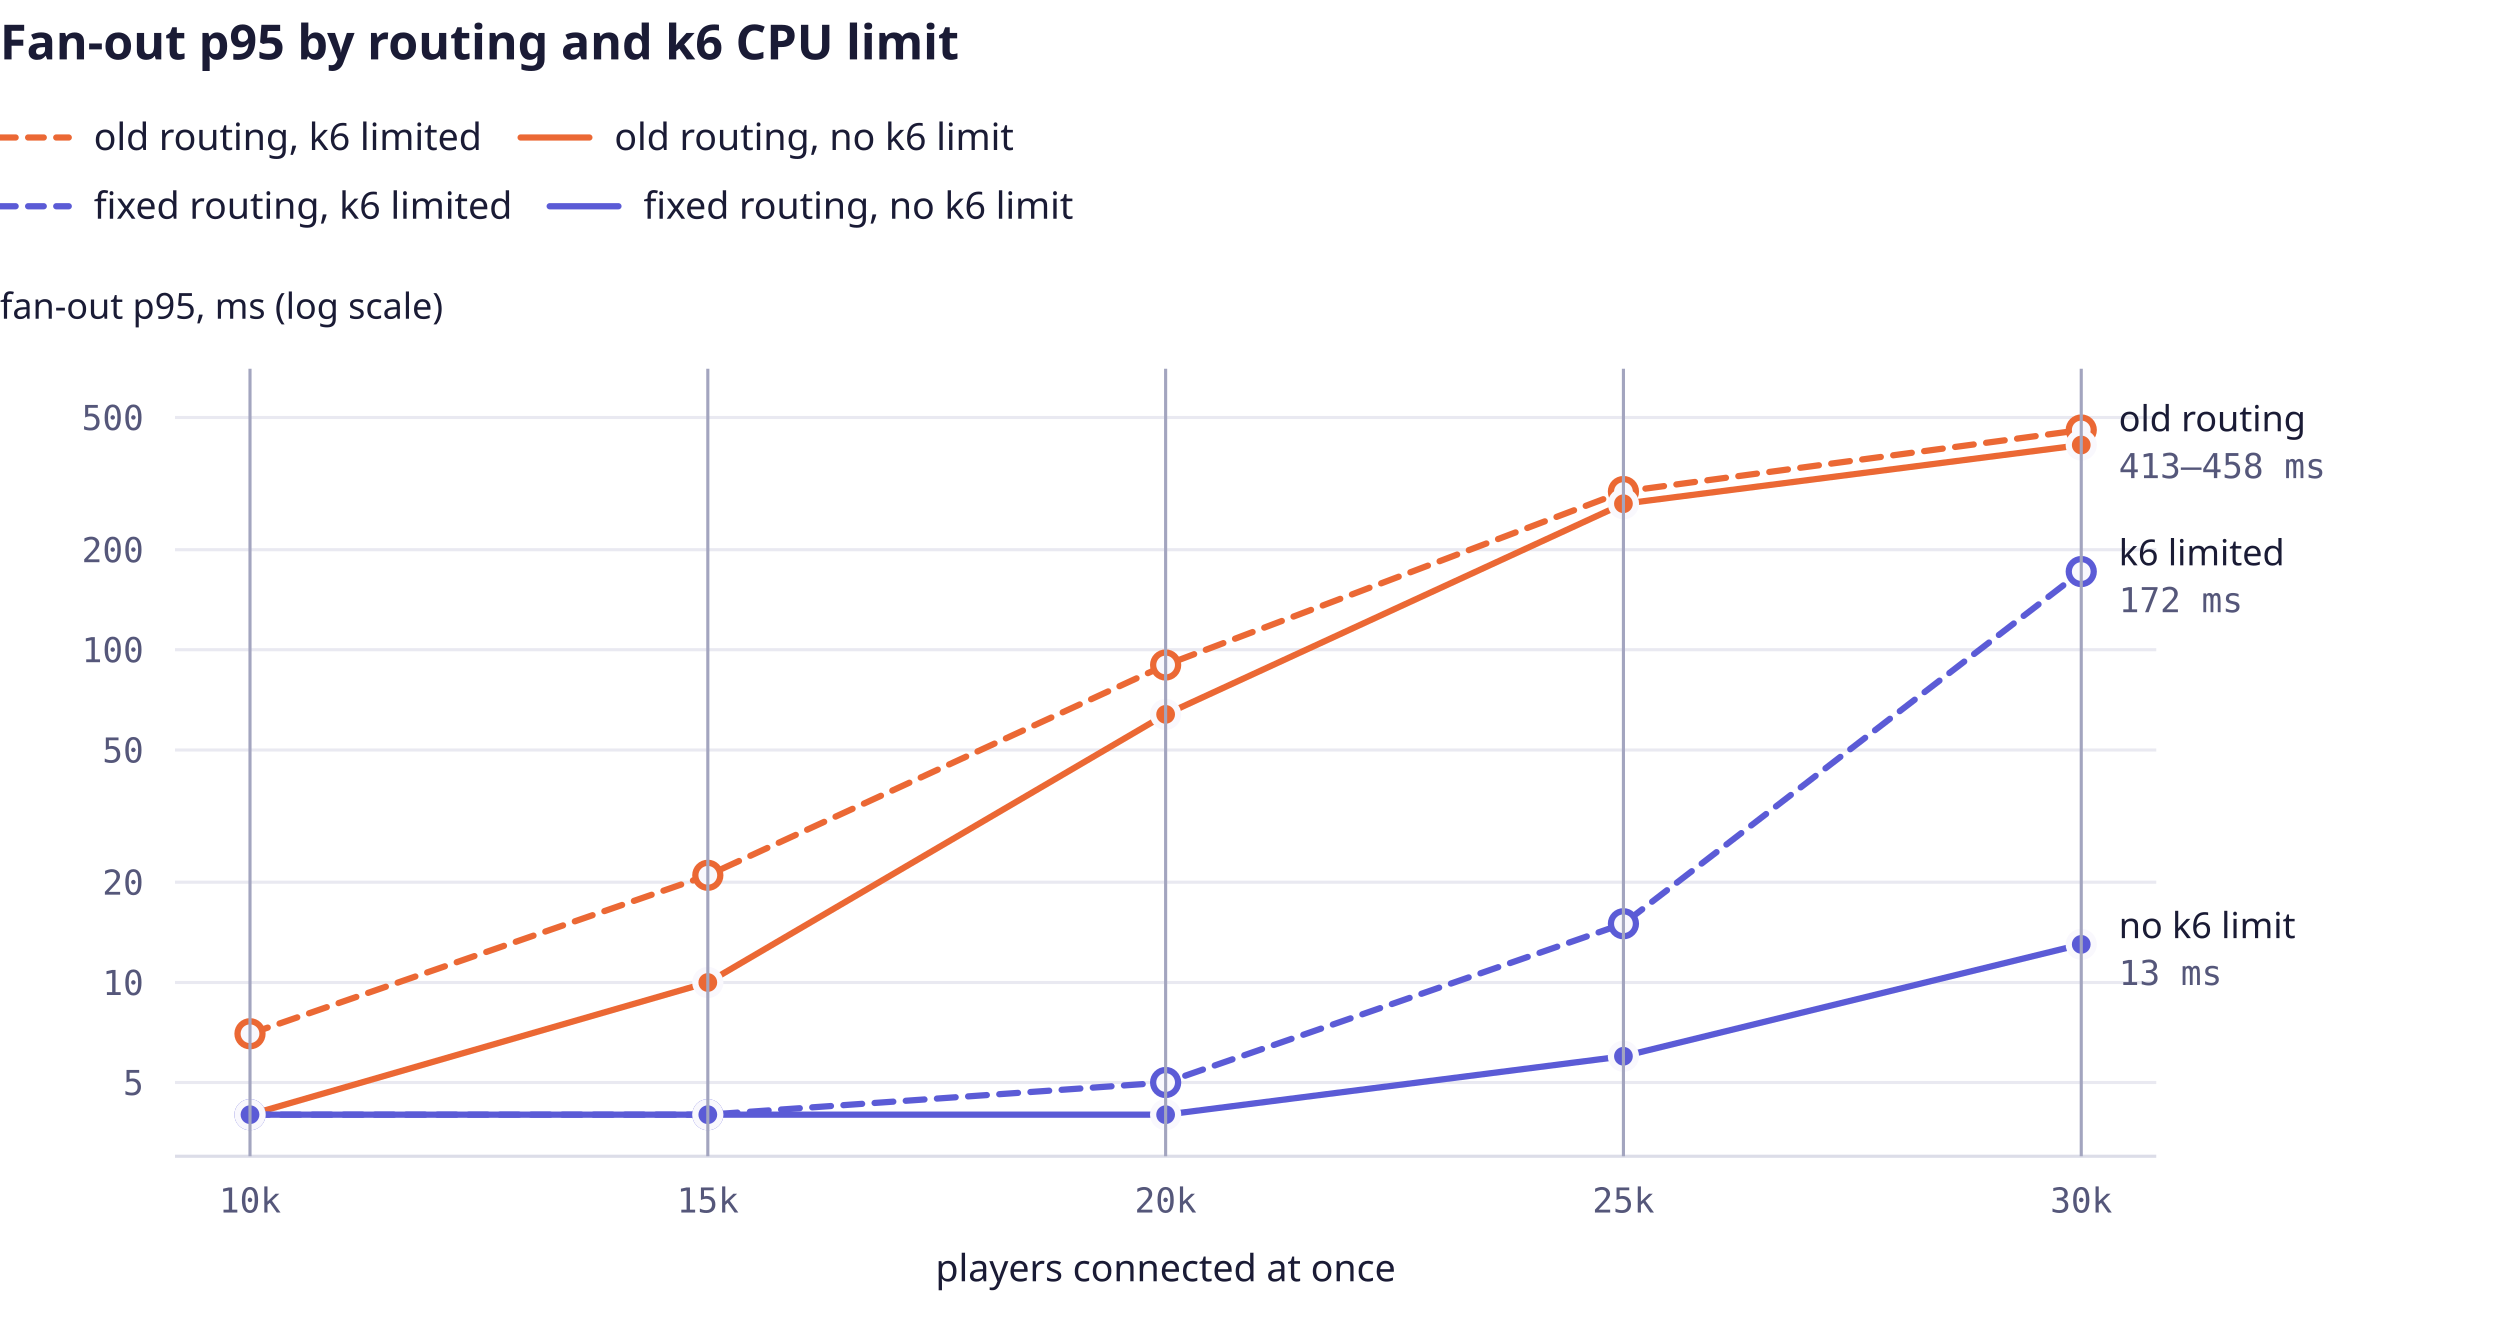
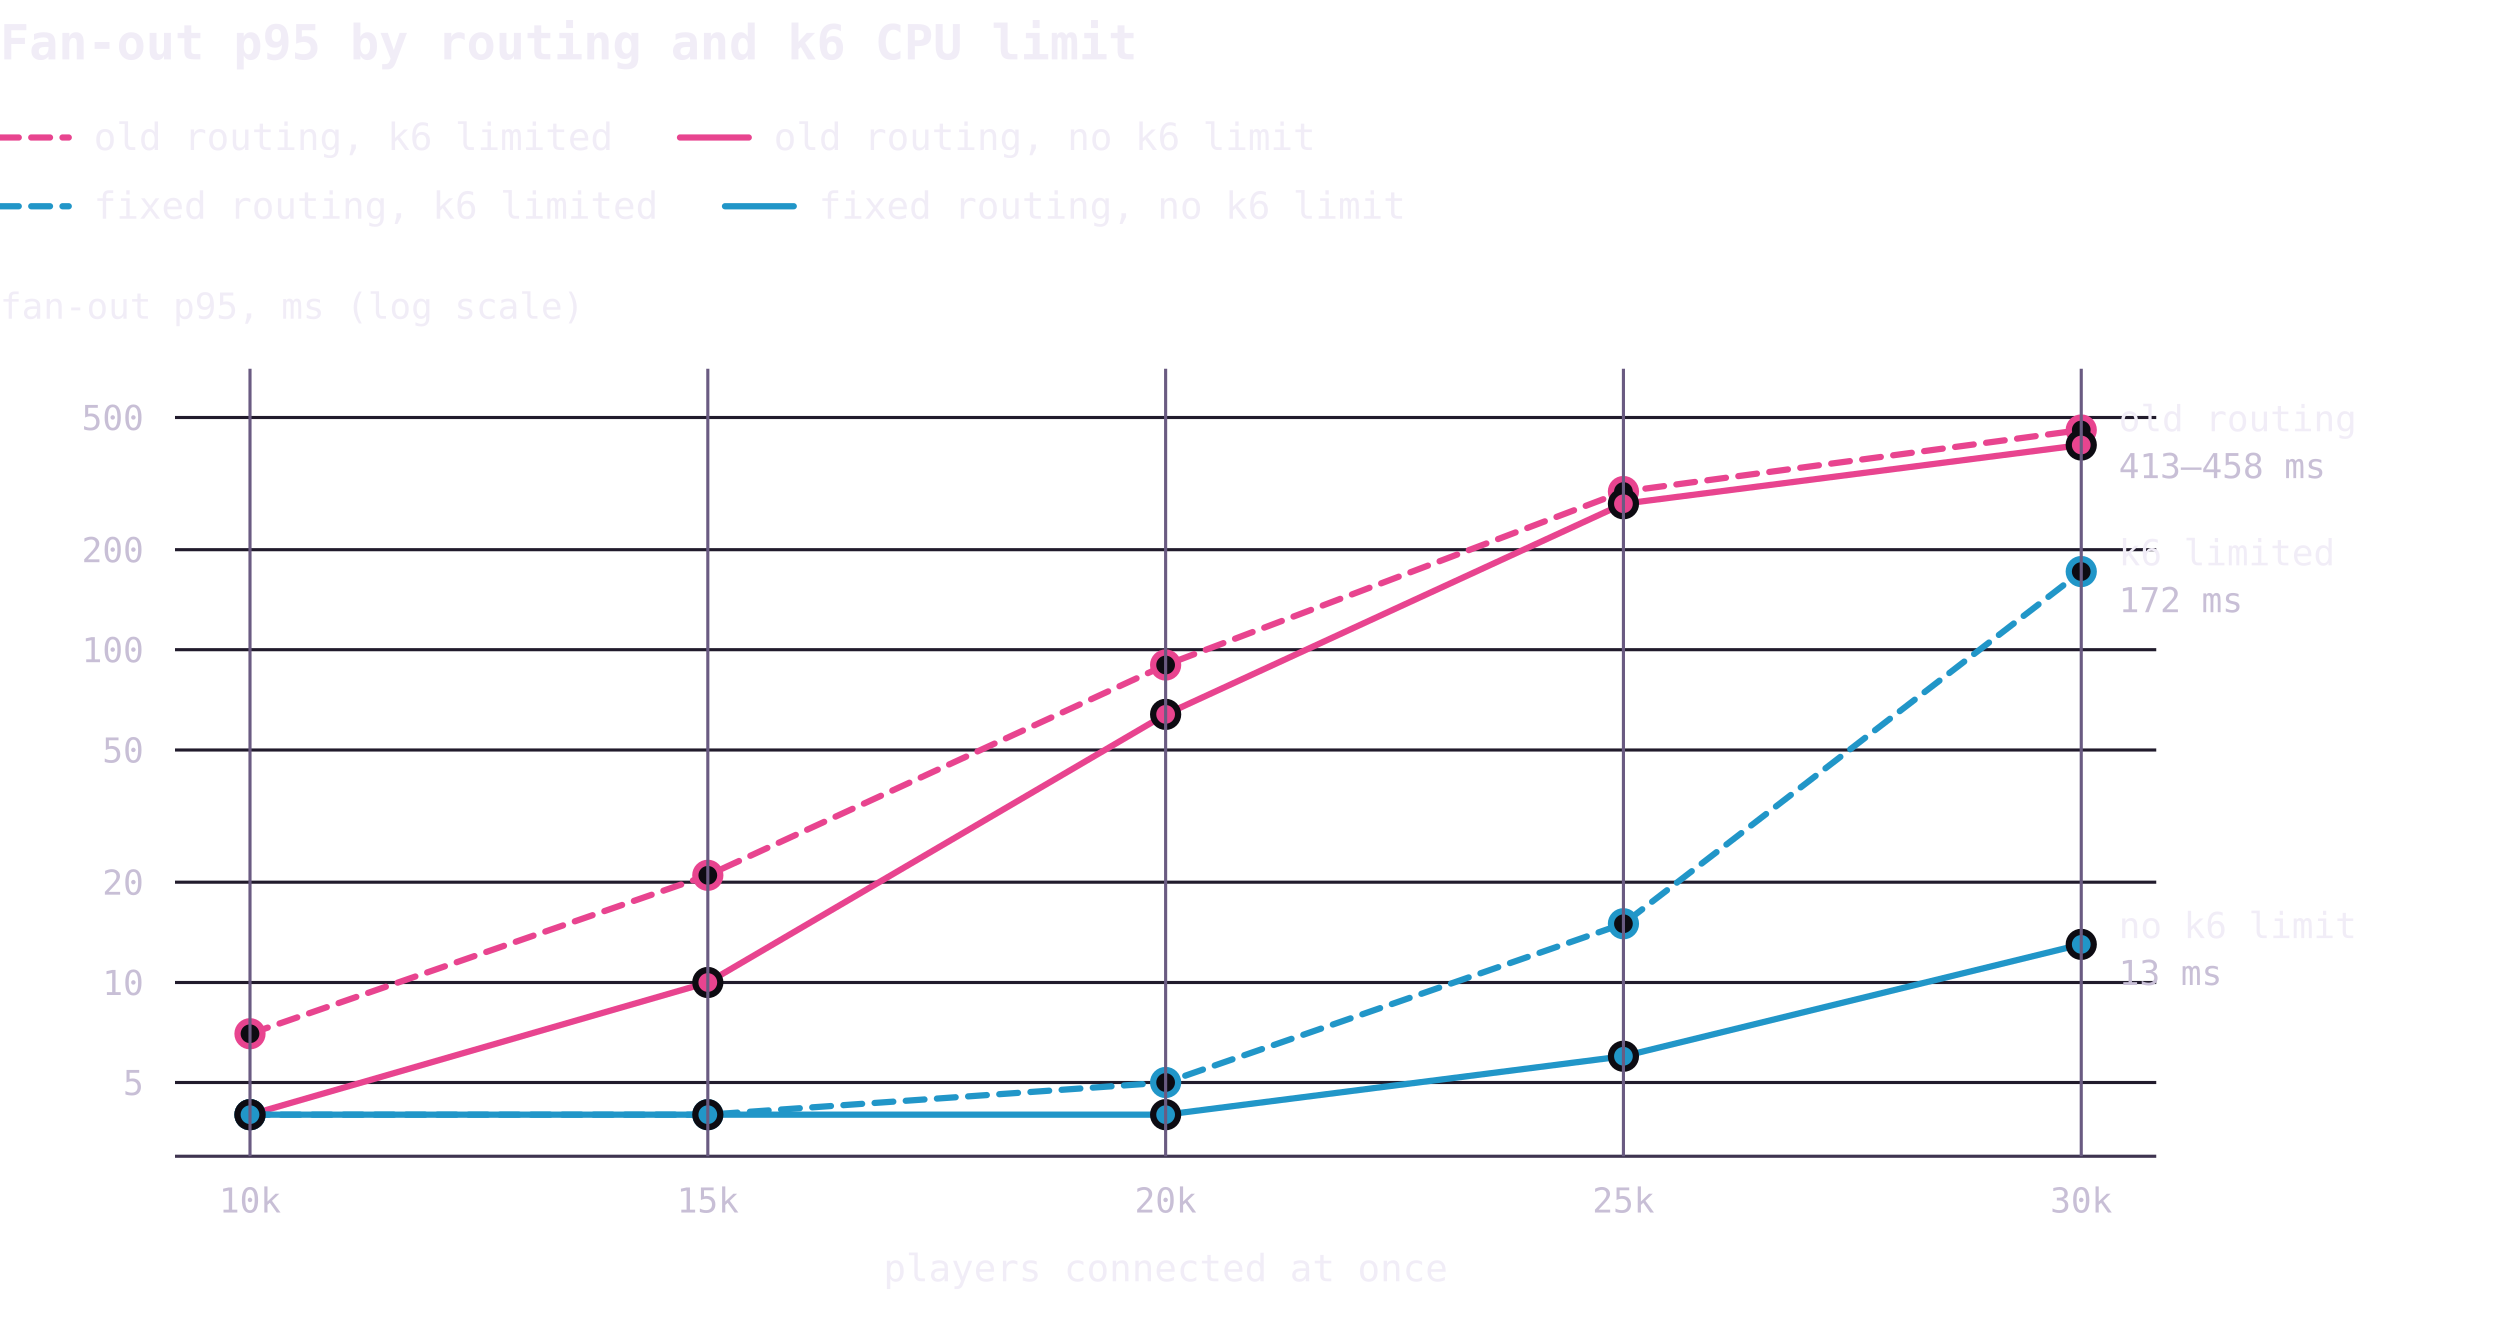
- <svg xmlns="http://www.w3.org/2000/svg" viewBox="0 0 800 430" width="800" height="430" role="img" aria-label="Fan-out p95 for the four combinations of routing and k6 CPU limit">
-   <text x="0" y="19" font-size="15.5" class="dg-t dg-b" fill="#1a1b35" font-family="PT Sans, sans-serif" font-weight="700">Fan-out p95 by routing and k6 CPU limit</text>
-   <path d="M56 346.4H690" style="stroke:var(--dg-grid,#e9e9f1)" stroke-width="1" />
-   <text x="46" y="350.4" font-size="11" text-anchor="end" class="dg-m" fill="#55577a" font-family="JetBrains Mono, monospace" font-weight="500">5</text>
-   <path d="M56 314.4H690" style="stroke:var(--dg-grid,#e9e9f1)" stroke-width="1" />
-   <text x="46" y="318.4" font-size="11" text-anchor="end" class="dg-m" fill="#55577a" font-family="JetBrains Mono, monospace" font-weight="500">10</text>
-   <path d="M56 282.3H690" style="stroke:var(--dg-grid,#e9e9f1)" stroke-width="1" />
-   <text x="46" y="286.3" font-size="11" text-anchor="end" class="dg-m" fill="#55577a" font-family="JetBrains Mono, monospace" font-weight="500">20</text>
-   <path d="M56 240H690" style="stroke:var(--dg-grid,#e9e9f1)" stroke-width="1" />
-   <text x="46" y="244" font-size="11" text-anchor="end" class="dg-m" fill="#55577a" font-family="JetBrains Mono, monospace" font-weight="500">50</text>
-   <path d="M56 207.9H690" style="stroke:var(--dg-grid,#e9e9f1)" stroke-width="1" />
-   <text x="46" y="211.9" font-size="11" text-anchor="end" class="dg-m" fill="#55577a" font-family="JetBrains Mono, monospace" font-weight="500">100</text>
-   <path d="M56 175.9H690" style="stroke:var(--dg-grid,#e9e9f1)" stroke-width="1" />
-   <text x="46" y="179.9" font-size="11" text-anchor="end" class="dg-m" fill="#55577a" font-family="JetBrains Mono, monospace" font-weight="500">200</text>
-   <path d="M56 133.6H690" style="stroke:var(--dg-grid,#e9e9f1)" stroke-width="1" />
-   <text x="46" y="137.6" font-size="11" text-anchor="end" class="dg-m" fill="#55577a" font-family="JetBrains Mono, monospace" font-weight="500">500</text>
-   <text x="0" y="102" font-size="11.5" class="dg-t" fill="#1a1b35" font-family="PT Sans, sans-serif">fan-out p95, ms (log scale)</text>
-   <path d="M56 370H690" style="stroke:var(--dg-border,#dcdde8)" stroke-width="1" />
-   <text x="80" y="388" font-size="11" text-anchor="middle" class="dg-m" fill="#55577a" font-family="JetBrains Mono, monospace" font-weight="500">10k</text>
-   <text x="226.5" y="388" font-size="11" text-anchor="middle" class="dg-m" fill="#55577a" font-family="JetBrains Mono, monospace" font-weight="500">15k</text>
-   <text x="373" y="388" font-size="11" text-anchor="middle" class="dg-m" fill="#55577a" font-family="JetBrains Mono, monospace" font-weight="500">20k</text>
-   <text x="519.5" y="388" font-size="11" text-anchor="middle" class="dg-m" fill="#55577a" font-family="JetBrains Mono, monospace" font-weight="500">25k</text>
-   <text x="666" y="388" font-size="11" text-anchor="middle" class="dg-m" fill="#55577a" font-family="JetBrains Mono, monospace" font-weight="500">30k</text>
-   <text x="373" y="410" font-size="12" text-anchor="middle" class="dg-t" fill="#1a1b35" font-family="PT Sans, sans-serif">players connected at once</text>
-   <path d="M80 330.8L226.5 280.1L373 212.8L519.5 157.3L666 137.6" fill="none" style="stroke:var(--dg-series-2,#eb6834)" stroke-width="2" stroke-linejoin="round" stroke-linecap="round" stroke-dasharray="6 4" />
-   <path d="M80 356.7L226.5 314.4L373 228.6L519.5 161.2L666 142.4" fill="none" style="stroke:var(--dg-series-2,#eb6834)" stroke-width="2" stroke-linejoin="round" stroke-linecap="round" />
-   <path d="M80 356.7L226.5 356.7L373 346.4L519.5 295.6L666 182.9" fill="none" style="stroke:var(--dg-series-1,#5b5bd6)" stroke-width="2" stroke-linejoin="round" stroke-linecap="round" stroke-dasharray="6 4" />
-   <path d="M80 356.7L226.5 356.7L373 356.7L519.5 338L666 302.2" fill="none" style="stroke:var(--dg-series-1,#5b5bd6)" stroke-width="2" stroke-linejoin="round" stroke-linecap="round" />
-   <circle cx="80" cy="330.8" r="4" style="fill:var(--dg-page,#f9f8fd);stroke:var(--dg-series-2,#eb6834)" stroke-width="2" />
-   <circle cx="226.5" cy="280.1" r="4" style="fill:var(--dg-page,#f9f8fd);stroke:var(--dg-series-2,#eb6834)" stroke-width="2" />
-   <circle cx="373" cy="212.8" r="4" style="fill:var(--dg-page,#f9f8fd);stroke:var(--dg-series-2,#eb6834)" stroke-width="2" />
-   <circle cx="519.5" cy="157.3" r="4" style="fill:var(--dg-page,#f9f8fd);stroke:var(--dg-series-2,#eb6834)" stroke-width="2" />
-   <circle cx="666" cy="137.6" r="4" style="fill:var(--dg-page,#f9f8fd);stroke:var(--dg-series-2,#eb6834)" stroke-width="2" />
-   <circle cx="80" cy="356.7" r="4" style="fill:var(--dg-series-2,#eb6834);stroke:var(--dg-page,#f9f8fd)" stroke-width="2" />
-   <circle cx="226.5" cy="314.4" r="4" style="fill:var(--dg-series-2,#eb6834);stroke:var(--dg-page,#f9f8fd)" stroke-width="2" />
-   <circle cx="373" cy="228.6" r="4" style="fill:var(--dg-series-2,#eb6834);stroke:var(--dg-page,#f9f8fd)" stroke-width="2" />
-   <circle cx="519.5" cy="161.2" r="4" style="fill:var(--dg-series-2,#eb6834);stroke:var(--dg-page,#f9f8fd)" stroke-width="2" />
-   <circle cx="666" cy="142.4" r="4" style="fill:var(--dg-series-2,#eb6834);stroke:var(--dg-page,#f9f8fd)" stroke-width="2" />
-   <circle cx="80" cy="356.7" r="4" style="fill:var(--dg-page,#f9f8fd);stroke:var(--dg-series-1,#5b5bd6)" stroke-width="2" />
-   <circle cx="226.5" cy="356.7" r="4" style="fill:var(--dg-page,#f9f8fd);stroke:var(--dg-series-1,#5b5bd6)" stroke-width="2" />
-   <circle cx="373" cy="346.4" r="4" style="fill:var(--dg-page,#f9f8fd);stroke:var(--dg-series-1,#5b5bd6)" stroke-width="2" />
-   <circle cx="519.5" cy="295.6" r="4" style="fill:var(--dg-page,#f9f8fd);stroke:var(--dg-series-1,#5b5bd6)" stroke-width="2" />
-   <circle cx="666" cy="182.9" r="4" style="fill:var(--dg-page,#f9f8fd);stroke:var(--dg-series-1,#5b5bd6)" stroke-width="2" />
-   <circle cx="80" cy="356.7" r="4" style="fill:var(--dg-series-1,#5b5bd6);stroke:var(--dg-page,#f9f8fd)" stroke-width="2" />
-   <circle cx="226.5" cy="356.7" r="4" style="fill:var(--dg-series-1,#5b5bd6);stroke:var(--dg-page,#f9f8fd)" stroke-width="2" />
-   <circle cx="373" cy="356.7" r="4" style="fill:var(--dg-series-1,#5b5bd6);stroke:var(--dg-page,#f9f8fd)" stroke-width="2" />
-   <circle cx="519.5" cy="338" r="4" style="fill:var(--dg-series-1,#5b5bd6);stroke:var(--dg-page,#f9f8fd)" stroke-width="2" />
-   <circle cx="666" cy="302.2" r="4" style="fill:var(--dg-series-1,#5b5bd6);stroke:var(--dg-page,#f9f8fd)" stroke-width="2" />
-   <path d="M0 44h22" fill="none" style="stroke:var(--dg-series-2,#eb6834)" stroke-width="2" stroke-linecap="round" stroke-dasharray="5 4" />
-   <text x="30" y="48" font-size="12" class="dg-t" fill="#1a1b35" font-family="PT Sans, sans-serif">old routing, k6 limited</text>
-   <path d="M166.6 44h22" fill="none" style="stroke:var(--dg-series-2,#eb6834)" stroke-width="2" stroke-linecap="round" />
-   <text x="196.6" y="48" font-size="12" class="dg-t" fill="#1a1b35" font-family="PT Sans, sans-serif">old routing, no k6 limit</text>
-   <path d="M0 66h22" fill="none" style="stroke:var(--dg-series-1,#5b5bd6)" stroke-width="2" stroke-linecap="round" stroke-dasharray="5 4" />
-   <text x="30" y="70" font-size="12" class="dg-t" fill="#1a1b35" font-family="PT Sans, sans-serif">fixed routing, k6 limited</text>
-   <path d="M175.9 66h22" fill="none" style="stroke:var(--dg-series-1,#5b5bd6)" stroke-width="2" stroke-linecap="round" />
-   <text x="205.9" y="70" font-size="12" class="dg-t" fill="#1a1b35" font-family="PT Sans, sans-serif">fixed routing, no k6 limit</text>
-   <text x="678" y="138" font-size="11.5" class="dg-t" fill="#1a1b35" font-family="PT Sans, sans-serif">old routing</text>
-   <text x="678" y="153" font-size="11" class="dg-m" fill="#55577a" font-family="JetBrains Mono, monospace" font-weight="500">413–458 ms</text>
-   <text x="678" y="180.9" font-size="11.5" class="dg-t" fill="#1a1b35" font-family="PT Sans, sans-serif">k6 limited</text>
-   <text x="678" y="195.9" font-size="11" class="dg-m" fill="#55577a" font-family="JetBrains Mono, monospace" font-weight="500">172 ms</text>
-   <text x="678" y="300.2" font-size="11.5" class="dg-t" fill="#1a1b35" font-family="PT Sans, sans-serif">no k6 limit</text>
-   <text x="678" y="315.2" font-size="11" class="dg-m" fill="#55577a" font-family="JetBrains Mono, monospace" font-weight="500">13 ms</text>
-   <g class="dg-hit" data-tip="{&quot;t&quot;: &quot;10,000 players&quot;, &quot;r&quot;: [[&quot;7 ms&quot;, &quot;old routing, k6 limited&quot;, &quot;var(--dg-series-2,#eb6834)&quot;, true], [&quot;4 ms&quot;, &quot;old routing, no k6 limit&quot;, &quot;var(--dg-series-2,#eb6834)&quot;, false], [&quot;4 ms&quot;, &quot;fixed routing, k6 limited&quot;, &quot;var(--dg-series-1,#5b5bd6)&quot;, true], [&quot;4 ms&quot;, &quot;fixed routing, no k6 limit&quot;, &quot;var(--dg-series-1,#5b5bd6)&quot;, false]]}">
-     <path class="dg-xhair" d="M80 118V370" fill="none" style="stroke:var(--dg-edge,#a3a5bf)" stroke-width="1" />
+ <svg xmlns="http://www.w3.org/2000/svg" viewBox="0 0 800 430" width="800" height="430" role="group" aria-label="Fan-out p95 for the four combinations of routing and k6 CPU limit">
+   <text x="0" y="19" font-size="15.5" class="dg-t dg-b" fill="#f1edf7" font-family="IBM Plex Mono, monospace" font-weight="700">Fan-out p95 by routing and k6 CPU limit</text>
+   <path d="M56 346.4H690" style="stroke:var(--dg-grid,#211b2c)" stroke-width="1" />
+   <text x="46" y="350.4" font-size="11" text-anchor="end" class="dg-m" fill="#c8bfd6" font-family="IBM Plex Mono, monospace" font-weight="500">5</text>
+   <path d="M56 314.4H690" style="stroke:var(--dg-grid,#211b2c)" stroke-width="1" />
+   <text x="46" y="318.4" font-size="11" text-anchor="end" class="dg-m" fill="#c8bfd6" font-family="IBM Plex Mono, monospace" font-weight="500">10</text>
+   <path d="M56 282.3H690" style="stroke:var(--dg-grid,#211b2c)" stroke-width="1" />
+   <text x="46" y="286.3" font-size="11" text-anchor="end" class="dg-m" fill="#c8bfd6" font-family="IBM Plex Mono, monospace" font-weight="500">20</text>
+   <path d="M56 240H690" style="stroke:var(--dg-grid,#211b2c)" stroke-width="1" />
+   <text x="46" y="244" font-size="11" text-anchor="end" class="dg-m" fill="#c8bfd6" font-family="IBM Plex Mono, monospace" font-weight="500">50</text>
+   <path d="M56 207.9H690" style="stroke:var(--dg-grid,#211b2c)" stroke-width="1" />
+   <text x="46" y="211.9" font-size="11" text-anchor="end" class="dg-m" fill="#c8bfd6" font-family="IBM Plex Mono, monospace" font-weight="500">100</text>
+   <path d="M56 175.9H690" style="stroke:var(--dg-grid,#211b2c)" stroke-width="1" />
+   <text x="46" y="179.9" font-size="11" text-anchor="end" class="dg-m" fill="#c8bfd6" font-family="IBM Plex Mono, monospace" font-weight="500">200</text>
+   <path d="M56 133.6H690" style="stroke:var(--dg-grid,#211b2c)" stroke-width="1" />
+   <text x="46" y="137.6" font-size="11" text-anchor="end" class="dg-m" fill="#c8bfd6" font-family="IBM Plex Mono, monospace" font-weight="500">500</text>
+   <text x="0" y="102" font-size="11.5" class="dg-t" fill="#f1edf7" font-family="IBM Plex Mono, monospace">fan-out p95, ms (log scale)</text>
+   <path d="M56 370H690" style="stroke:var(--dg-border,#3e3450)" stroke-width="1" />
+   <text x="80" y="388" font-size="11" text-anchor="middle" class="dg-m" fill="#c8bfd6" font-family="IBM Plex Mono, monospace" font-weight="500">10k</text>
+   <text x="226.5" y="388" font-size="11" text-anchor="middle" class="dg-m" fill="#c8bfd6" font-family="IBM Plex Mono, monospace" font-weight="500">15k</text>
+   <text x="373" y="388" font-size="11" text-anchor="middle" class="dg-m" fill="#c8bfd6" font-family="IBM Plex Mono, monospace" font-weight="500">20k</text>
+   <text x="519.5" y="388" font-size="11" text-anchor="middle" class="dg-m" fill="#c8bfd6" font-family="IBM Plex Mono, monospace" font-weight="500">25k</text>
+   <text x="666" y="388" font-size="11" text-anchor="middle" class="dg-m" fill="#c8bfd6" font-family="IBM Plex Mono, monospace" font-weight="500">30k</text>
+   <text x="373" y="410" font-size="12" text-anchor="middle" class="dg-t" fill="#f1edf7" font-family="IBM Plex Mono, monospace">players connected at once</text>
+   <path d="M80 330.8L226.5 280.1L373 212.8L519.5 157.3L666 137.6" fill="none" style="stroke:var(--dg-series-2,#e8448f)" stroke-width="2" stroke-linejoin="round" stroke-linecap="round" stroke-dasharray="6 4" />
+   <path d="M80 356.7L226.5 314.4L373 228.6L519.5 161.2L666 142.4" fill="none" style="stroke:var(--dg-series-2,#e8448f)" stroke-width="2" stroke-linejoin="round" stroke-linecap="round" />
+   <path d="M80 356.7L226.5 356.7L373 346.4L519.5 295.6L666 182.9" fill="none" style="stroke:var(--dg-series-1,#2196c8)" stroke-width="2" stroke-linejoin="round" stroke-linecap="round" stroke-dasharray="6 4" />
+   <path d="M80 356.7L226.5 356.7L373 356.7L519.5 338L666 302.2" fill="none" style="stroke:var(--dg-series-1,#2196c8)" stroke-width="2" stroke-linejoin="round" stroke-linecap="round" />
+   <circle cx="80" cy="330.8" r="4" style="fill:var(--dg-page,#0d0b12);stroke:var(--dg-series-2,#e8448f)" stroke-width="2" />
+   <circle cx="226.5" cy="280.1" r="4" style="fill:var(--dg-page,#0d0b12);stroke:var(--dg-series-2,#e8448f)" stroke-width="2" />
+   <circle cx="373" cy="212.8" r="4" style="fill:var(--dg-page,#0d0b12);stroke:var(--dg-series-2,#e8448f)" stroke-width="2" />
+   <circle cx="519.5" cy="157.3" r="4" style="fill:var(--dg-page,#0d0b12);stroke:var(--dg-series-2,#e8448f)" stroke-width="2" />
+   <circle cx="666" cy="137.6" r="4" style="fill:var(--dg-page,#0d0b12);stroke:var(--dg-series-2,#e8448f)" stroke-width="2" />
+   <circle cx="80" cy="356.7" r="4" style="fill:var(--dg-series-2,#e8448f);stroke:var(--dg-page,#0d0b12)" stroke-width="2" />
+   <circle cx="226.5" cy="314.4" r="4" style="fill:var(--dg-series-2,#e8448f);stroke:var(--dg-page,#0d0b12)" stroke-width="2" />
+   <circle cx="373" cy="228.6" r="4" style="fill:var(--dg-series-2,#e8448f);stroke:var(--dg-page,#0d0b12)" stroke-width="2" />
+   <circle cx="519.5" cy="161.2" r="4" style="fill:var(--dg-series-2,#e8448f);stroke:var(--dg-page,#0d0b12)" stroke-width="2" />
+   <circle cx="666" cy="142.4" r="4" style="fill:var(--dg-series-2,#e8448f);stroke:var(--dg-page,#0d0b12)" stroke-width="2" />
+   <circle cx="80" cy="356.7" r="4" style="fill:var(--dg-page,#0d0b12);stroke:var(--dg-series-1,#2196c8)" stroke-width="2" />
+   <circle cx="226.5" cy="356.7" r="4" style="fill:var(--dg-page,#0d0b12);stroke:var(--dg-series-1,#2196c8)" stroke-width="2" />
+   <circle cx="373" cy="346.4" r="4" style="fill:var(--dg-page,#0d0b12);stroke:var(--dg-series-1,#2196c8)" stroke-width="2" />
+   <circle cx="519.5" cy="295.6" r="4" style="fill:var(--dg-page,#0d0b12);stroke:var(--dg-series-1,#2196c8)" stroke-width="2" />
+   <circle cx="666" cy="182.9" r="4" style="fill:var(--dg-page,#0d0b12);stroke:var(--dg-series-1,#2196c8)" stroke-width="2" />
+   <circle cx="80" cy="356.7" r="4" style="fill:var(--dg-series-1,#2196c8);stroke:var(--dg-page,#0d0b12)" stroke-width="2" />
+   <circle cx="226.5" cy="356.7" r="4" style="fill:var(--dg-series-1,#2196c8);stroke:var(--dg-page,#0d0b12)" stroke-width="2" />
+   <circle cx="373" cy="356.7" r="4" style="fill:var(--dg-series-1,#2196c8);stroke:var(--dg-page,#0d0b12)" stroke-width="2" />
+   <circle cx="519.5" cy="338" r="4" style="fill:var(--dg-series-1,#2196c8);stroke:var(--dg-page,#0d0b12)" stroke-width="2" />
+   <circle cx="666" cy="302.2" r="4" style="fill:var(--dg-series-1,#2196c8);stroke:var(--dg-page,#0d0b12)" stroke-width="2" />
+   <path d="M0 44h22" fill="none" style="stroke:var(--dg-series-2,#e8448f)" stroke-width="2" stroke-linecap="round" stroke-dasharray="6 4" />
+   <text x="30" y="48" font-size="12" class="dg-t" fill="#f1edf7" font-family="IBM Plex Mono, monospace">old routing, k6 limited</text>
+   <path d="M217.6 44h22" fill="none" style="stroke:var(--dg-series-2,#e8448f)" stroke-width="2" stroke-linecap="round" />
+   <text x="247.6" y="48" font-size="12" class="dg-t" fill="#f1edf7" font-family="IBM Plex Mono, monospace">old routing, no k6 limit</text>
+   <path d="M0 66h22" fill="none" style="stroke:var(--dg-series-1,#2196c8)" stroke-width="2" stroke-linecap="round" stroke-dasharray="6 4" />
+   <text x="30" y="70" font-size="12" class="dg-t" fill="#f1edf7" font-family="IBM Plex Mono, monospace">fixed routing, k6 limited</text>
+   <path d="M232 66h22" fill="none" style="stroke:var(--dg-series-1,#2196c8)" stroke-width="2" stroke-linecap="round" />
+   <text x="262" y="70" font-size="12" class="dg-t" fill="#f1edf7" font-family="IBM Plex Mono, monospace">fixed routing, no k6 limit</text>
+   <text x="678" y="138" font-size="11.5" class="dg-t" fill="#f1edf7" font-family="IBM Plex Mono, monospace">old routing</text>
+   <text x="678" y="153" font-size="11" class="dg-m" fill="#c8bfd6" font-family="IBM Plex Mono, monospace" font-weight="500">413–458 ms</text>
+   <text x="678" y="180.9" font-size="11.5" class="dg-t" fill="#f1edf7" font-family="IBM Plex Mono, monospace">k6 limited</text>
+   <text x="678" y="195.9" font-size="11" class="dg-m" fill="#c8bfd6" font-family="IBM Plex Mono, monospace" font-weight="500">172 ms</text>
+   <text x="678" y="300.2" font-size="11.5" class="dg-t" fill="#f1edf7" font-family="IBM Plex Mono, monospace">no k6 limit</text>
+   <text x="678" y="315.2" font-size="11" class="dg-m" fill="#c8bfd6" font-family="IBM Plex Mono, monospace" font-weight="500">13 ms</text>
+   <g class="dg-hit" data-tip="{&quot;t&quot;: &quot;10,000 players&quot;, &quot;r&quot;: [[&quot;7 ms&quot;, &quot;old routing, k6 limited&quot;, &quot;var(--dg-series-2,#e8448f)&quot;, true], [&quot;4 ms&quot;, &quot;old routing, no k6 limit&quot;, &quot;var(--dg-series-2,#e8448f)&quot;, false], [&quot;4 ms&quot;, &quot;fixed routing, k6 limited&quot;, &quot;var(--dg-series-1,#2196c8)&quot;, true], [&quot;4 ms&quot;, &quot;fixed routing, no k6 limit&quot;, &quot;var(--dg-series-1,#2196c8)&quot;, false]]}">
+     <path class="dg-xhair" d="M80 118V370" fill="none" style="stroke:var(--dg-edge,#6a5b82)" stroke-width="1" />
    <rect x="6.8" y="118" width="146.5" height="252" fill="#000" fill-opacity="0" />
  </g>
-   <g class="dg-hit" data-tip="{&quot;t&quot;: &quot;15,000 players&quot;, &quot;r&quot;: [[&quot;21 ms&quot;, &quot;old routing, k6 limited&quot;, &quot;var(--dg-series-2,#eb6834)&quot;, true], [&quot;10 ms&quot;, &quot;old routing, no k6 limit&quot;, &quot;var(--dg-series-2,#eb6834)&quot;, false], [&quot;4 ms&quot;, &quot;fixed routing, k6 limited&quot;, &quot;var(--dg-series-1,#5b5bd6)&quot;, true], [&quot;4 ms&quot;, &quot;fixed routing, no k6 limit&quot;, &quot;var(--dg-series-1,#5b5bd6)&quot;, false]]}">
-     <path class="dg-xhair" d="M226.5 118V370" fill="none" style="stroke:var(--dg-edge,#a3a5bf)" stroke-width="1" />
+   <g class="dg-hit" data-tip="{&quot;t&quot;: &quot;15,000 players&quot;, &quot;r&quot;: [[&quot;21 ms&quot;, &quot;old routing, k6 limited&quot;, &quot;var(--dg-series-2,#e8448f)&quot;, true], [&quot;10 ms&quot;, &quot;old routing, no k6 limit&quot;, &quot;var(--dg-series-2,#e8448f)&quot;, false], [&quot;4 ms&quot;, &quot;fixed routing, k6 limited&quot;, &quot;var(--dg-series-1,#2196c8)&quot;, true], [&quot;4 ms&quot;, &quot;fixed routing, no k6 limit&quot;, &quot;var(--dg-series-1,#2196c8)&quot;, false]]}">
+     <path class="dg-xhair" d="M226.5 118V370" fill="none" style="stroke:var(--dg-edge,#6a5b82)" stroke-width="1" />
    <rect x="153.2" y="118" width="146.5" height="252" fill="#000" fill-opacity="0" />
  </g>
-   <g class="dg-hit" data-tip="{&quot;t&quot;: &quot;20,000 players&quot;, &quot;r&quot;: [[&quot;90 ms&quot;, &quot;old routing, k6 limited&quot;, &quot;var(--dg-series-2,#eb6834)&quot;, true], [&quot;64 ms&quot;, &quot;old routing, no k6 limit&quot;, &quot;var(--dg-series-2,#eb6834)&quot;, false], [&quot;5 ms&quot;, &quot;fixed routing, k6 limited&quot;, &quot;var(--dg-series-1,#5b5bd6)&quot;, true], [&quot;4 ms&quot;, &quot;fixed routing, no k6 limit&quot;, &quot;var(--dg-series-1,#5b5bd6)&quot;, false]]}">
-     <path class="dg-xhair" d="M373 118V370" fill="none" style="stroke:var(--dg-edge,#a3a5bf)" stroke-width="1" />
+   <g class="dg-hit" data-tip="{&quot;t&quot;: &quot;20,000 players&quot;, &quot;r&quot;: [[&quot;90 ms&quot;, &quot;old routing, k6 limited&quot;, &quot;var(--dg-series-2,#e8448f)&quot;, true], [&quot;64 ms&quot;, &quot;old routing, no k6 limit&quot;, &quot;var(--dg-series-2,#e8448f)&quot;, false], [&quot;5 ms&quot;, &quot;fixed routing, k6 limited&quot;, &quot;var(--dg-series-1,#2196c8)&quot;, true], [&quot;4 ms&quot;, &quot;fixed routing, no k6 limit&quot;, &quot;var(--dg-series-1,#2196c8)&quot;, false]]}">
+     <path class="dg-xhair" d="M373 118V370" fill="none" style="stroke:var(--dg-edge,#6a5b82)" stroke-width="1" />
    <rect x="299.8" y="118" width="146.5" height="252" fill="#000" fill-opacity="0" />
  </g>
-   <g class="dg-hit" data-tip="{&quot;t&quot;: &quot;25,000 players&quot;, &quot;r&quot;: [[&quot;299 ms&quot;, &quot;old routing, k6 limited&quot;, &quot;var(--dg-series-2,#eb6834)&quot;, true], [&quot;275 ms&quot;, &quot;old routing, no k6 limit&quot;, &quot;var(--dg-series-2,#eb6834)&quot;, false], [&quot;15 ms&quot;, &quot;fixed routing, k6 limited&quot;, &quot;var(--dg-series-1,#5b5bd6)&quot;, true], [&quot;6 ms&quot;, &quot;fixed routing, no k6 limit&quot;, &quot;var(--dg-series-1,#5b5bd6)&quot;, false]]}">
-     <path class="dg-xhair" d="M519.5 118V370" fill="none" style="stroke:var(--dg-edge,#a3a5bf)" stroke-width="1" />
+   <g class="dg-hit" data-tip="{&quot;t&quot;: &quot;25,000 players&quot;, &quot;r&quot;: [[&quot;299 ms&quot;, &quot;old routing, k6 limited&quot;, &quot;var(--dg-series-2,#e8448f)&quot;, true], [&quot;275 ms&quot;, &quot;old routing, no k6 limit&quot;, &quot;var(--dg-series-2,#e8448f)&quot;, false], [&quot;15 ms&quot;, &quot;fixed routing, k6 limited&quot;, &quot;var(--dg-series-1,#2196c8)&quot;, true], [&quot;6 ms&quot;, &quot;fixed routing, no k6 limit&quot;, &quot;var(--dg-series-1,#2196c8)&quot;, false]]}">
+     <path class="dg-xhair" d="M519.5 118V370" fill="none" style="stroke:var(--dg-edge,#6a5b82)" stroke-width="1" />
    <rect x="446.2" y="118" width="146.5" height="252" fill="#000" fill-opacity="0" />
  </g>
-   <g class="dg-hit" data-tip="{&quot;t&quot;: &quot;30,000 players&quot;, &quot;r&quot;: [[&quot;458 ms&quot;, &quot;old routing, k6 limited&quot;, &quot;var(--dg-series-2,#eb6834)&quot;, true], [&quot;413 ms&quot;, &quot;old routing, no k6 limit&quot;, &quot;var(--dg-series-2,#eb6834)&quot;, false], [&quot;172 ms&quot;, &quot;fixed routing, k6 limited&quot;, &quot;var(--dg-series-1,#5b5bd6)&quot;, true], [&quot;13 ms&quot;, &quot;fixed routing, no k6 limit&quot;, &quot;var(--dg-series-1,#5b5bd6)&quot;, false]]}">
-     <path class="dg-xhair" d="M666 118V370" fill="none" style="stroke:var(--dg-edge,#a3a5bf)" stroke-width="1" />
+   <g class="dg-hit" data-tip="{&quot;t&quot;: &quot;30,000 players&quot;, &quot;r&quot;: [[&quot;458 ms&quot;, &quot;old routing, k6 limited&quot;, &quot;var(--dg-series-2,#e8448f)&quot;, true], [&quot;413 ms&quot;, &quot;old routing, no k6 limit&quot;, &quot;var(--dg-series-2,#e8448f)&quot;, false], [&quot;172 ms&quot;, &quot;fixed routing, k6 limited&quot;, &quot;var(--dg-series-1,#2196c8)&quot;, true], [&quot;13 ms&quot;, &quot;fixed routing, no k6 limit&quot;, &quot;var(--dg-series-1,#2196c8)&quot;, false]]}">
+     <path class="dg-xhair" d="M666 118V370" fill="none" style="stroke:var(--dg-edge,#6a5b82)" stroke-width="1" />
    <rect x="592.8" y="118" width="146.5" height="252" fill="#000" fill-opacity="0" />
  </g>
</svg>
